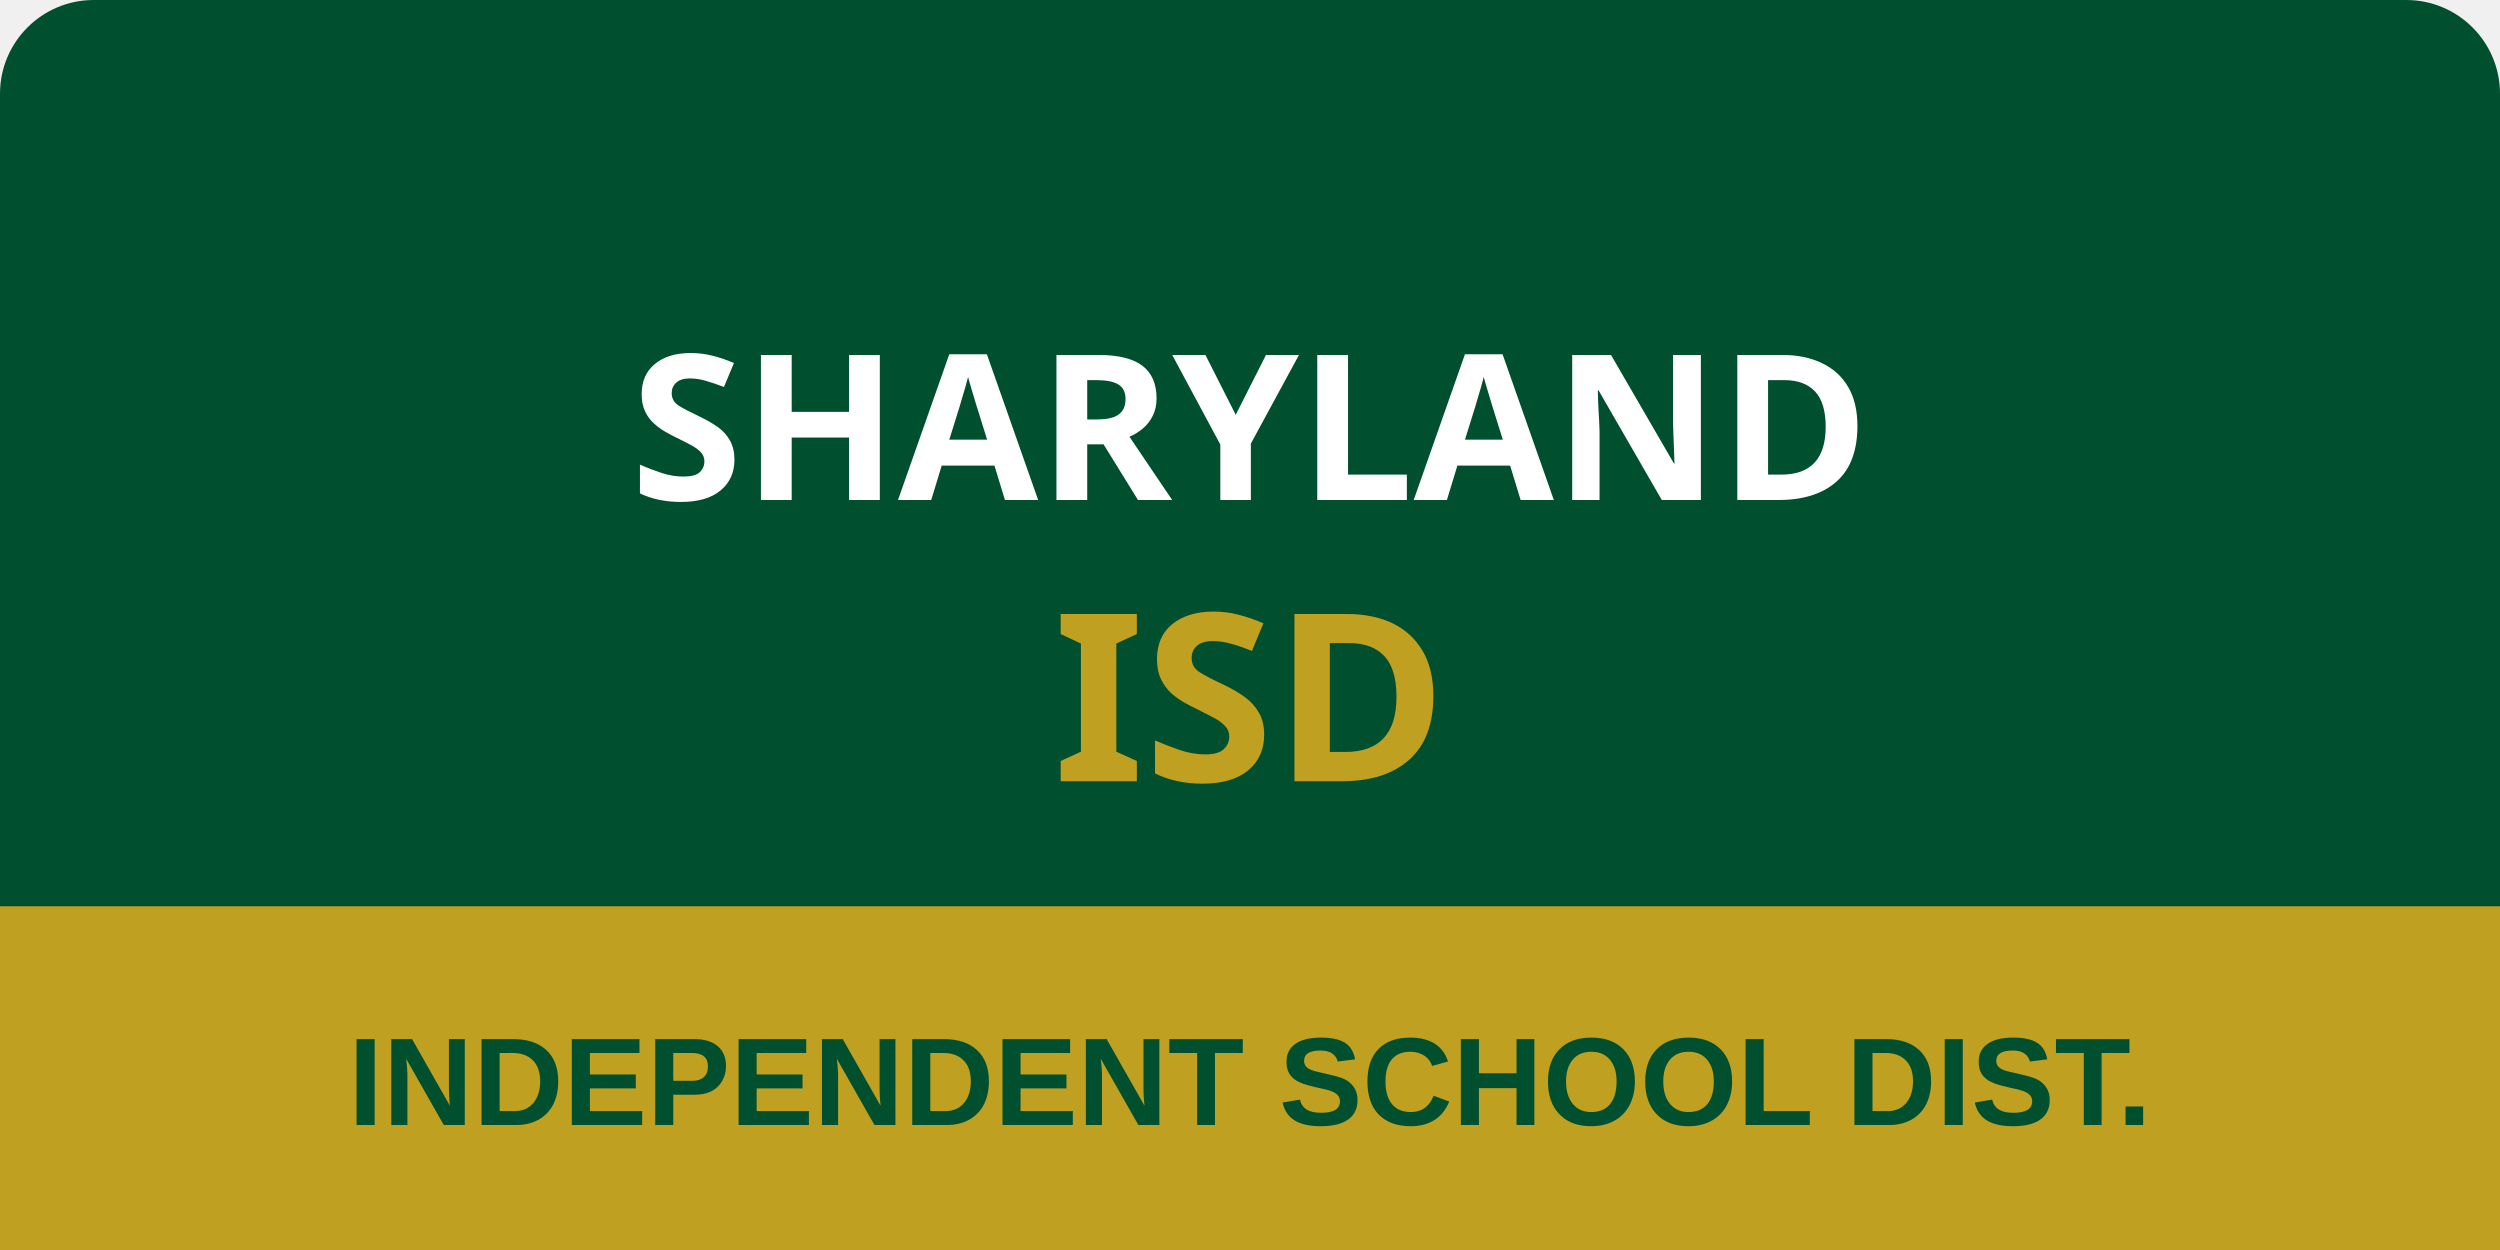
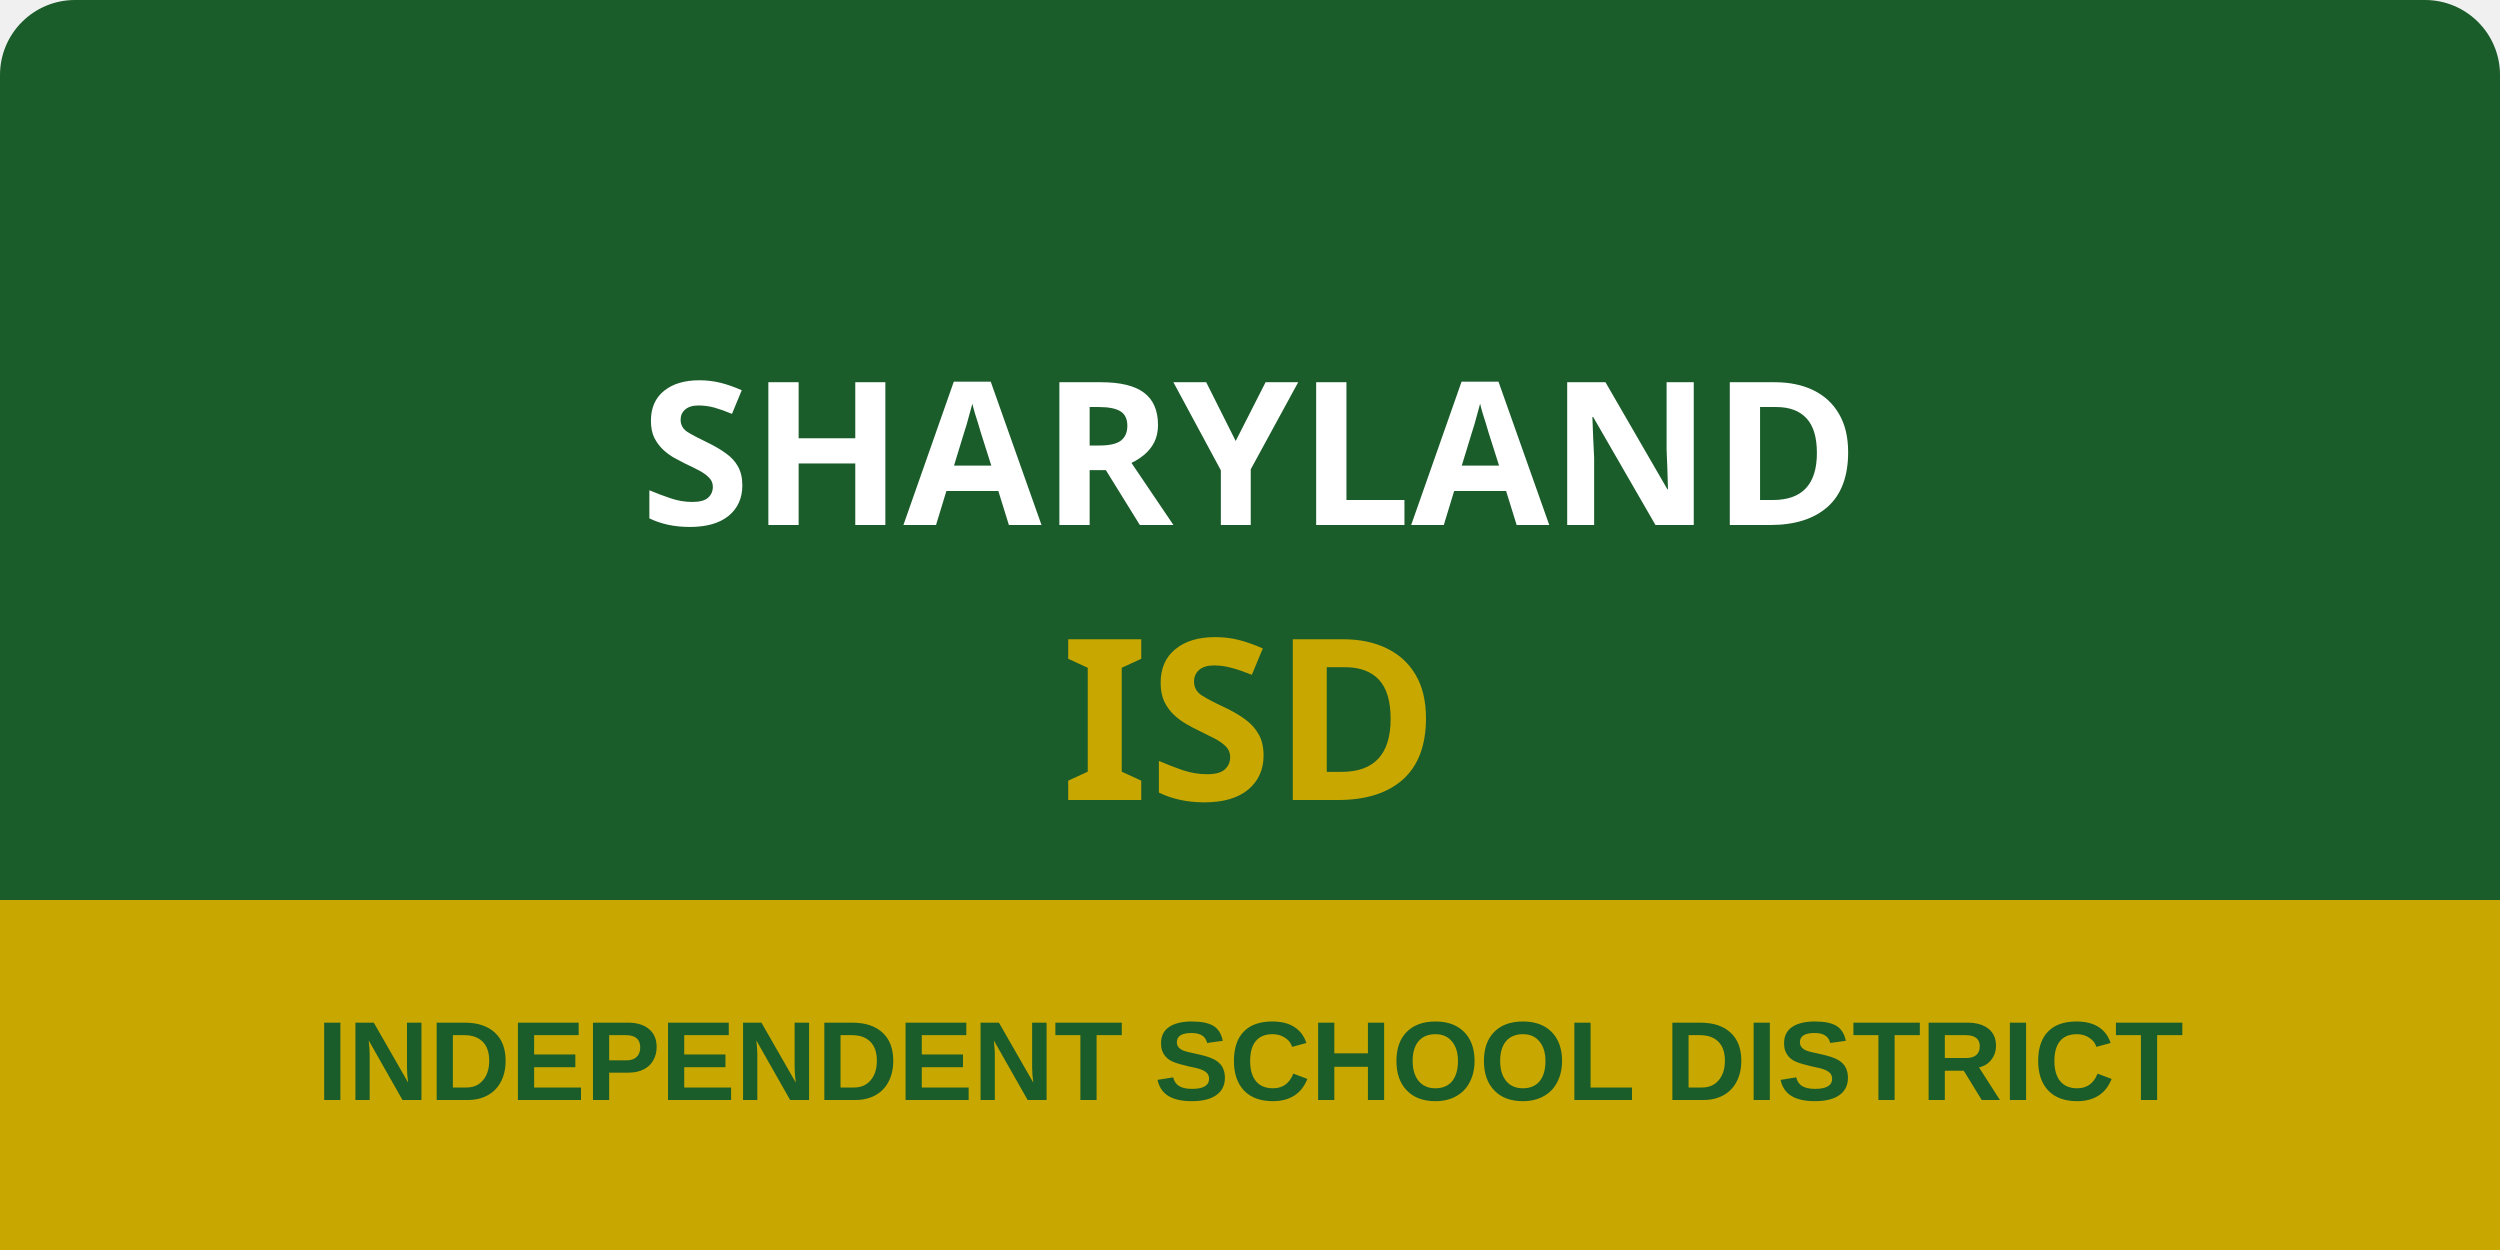
- <svg xmlns="http://www.w3.org/2000/svg" viewBox="0 0 160 80">
-   <rect width="160" height="80" fill="#005030" rx="6" />
-   <rect x="0" y="58" width="160" height="22" fill="#C0A020" rx="0 0 6 6" />
-   <text x="80" y="32" font-family="Arial Black" font-size="13" fill="white" text-anchor="middle" font-weight="900">SHARYLAND</text>
-   <text x="80" y="50" font-family="Arial Black" font-size="15" fill="#C0A020" text-anchor="middle" font-weight="900">ISD</text>
-   <text x="80" y="72" font-family="Arial" font-size="8" fill="#005030" text-anchor="middle" font-weight="700">INDEPENDENT SCHOOL DIST.</text>
+ <svg xmlns="http://www.w3.org/2000/svg" viewBox="0 0 200 100">
+   <rect width="200" height="100" fill="#1A5C2A" rx="6" />
+   <rect x="0" y="72" width="200" height="28" fill="#C8A800" rx="0 0 6 6" />
+   <text x="100" y="42" font-family="Arial Black,sans-serif" font-size="16" fill="white" text-anchor="middle" font-weight="900">SHARYLAND</text>
+   <text x="100" y="64" font-family="Arial Black,sans-serif" font-size="18" fill="#C8A800" text-anchor="middle" font-weight="900">ISD</text>
+   <text x="100" y="88" font-family="Arial,sans-serif" font-size="9" fill="#1A5C2A" text-anchor="middle" font-weight="700">INDEPENDENT SCHOOL DISTRICT</text>
</svg>
